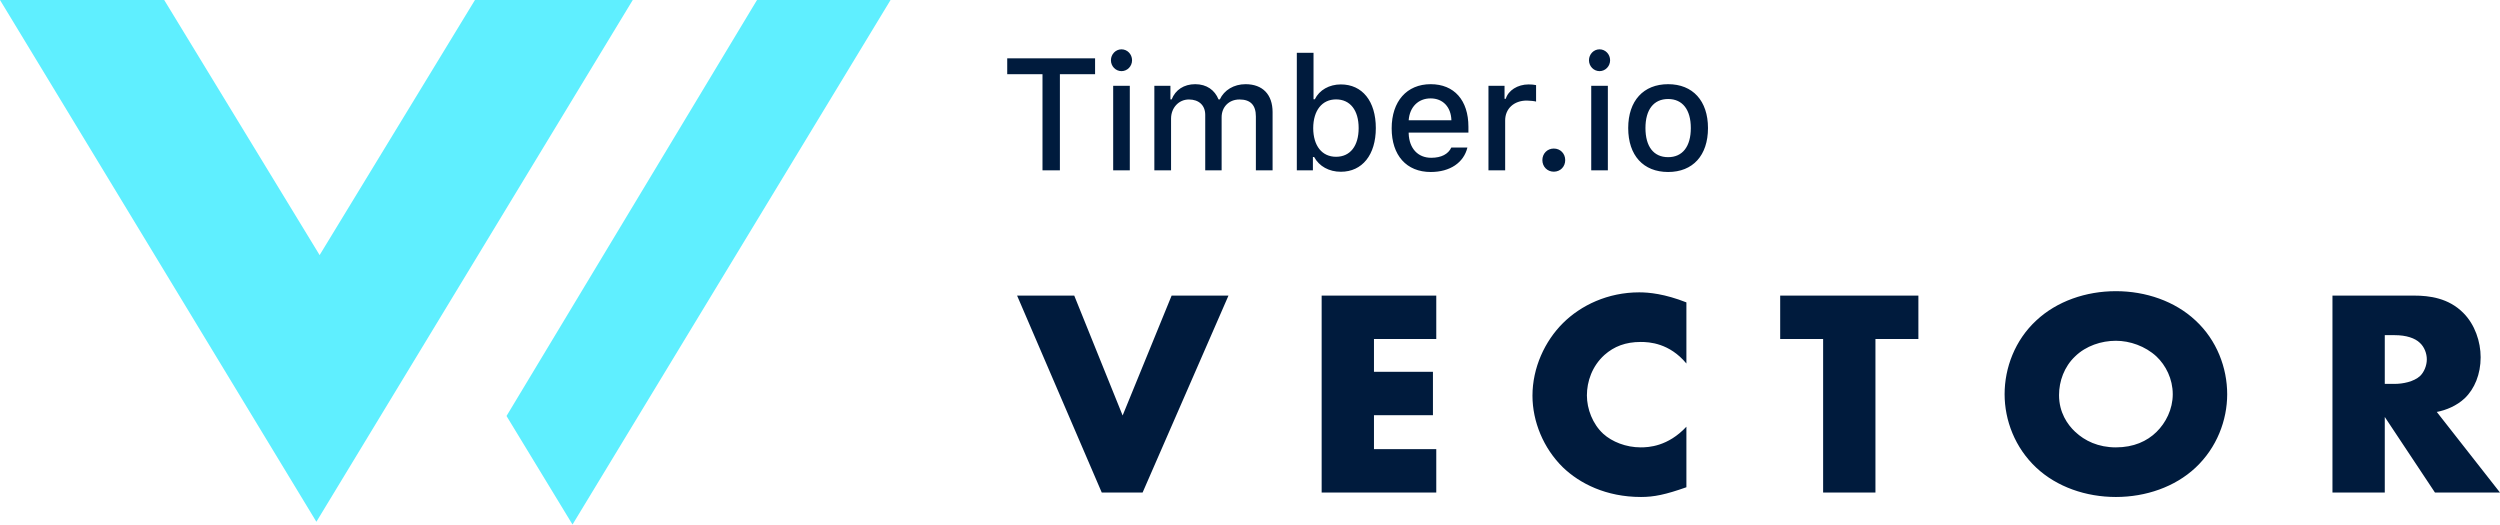
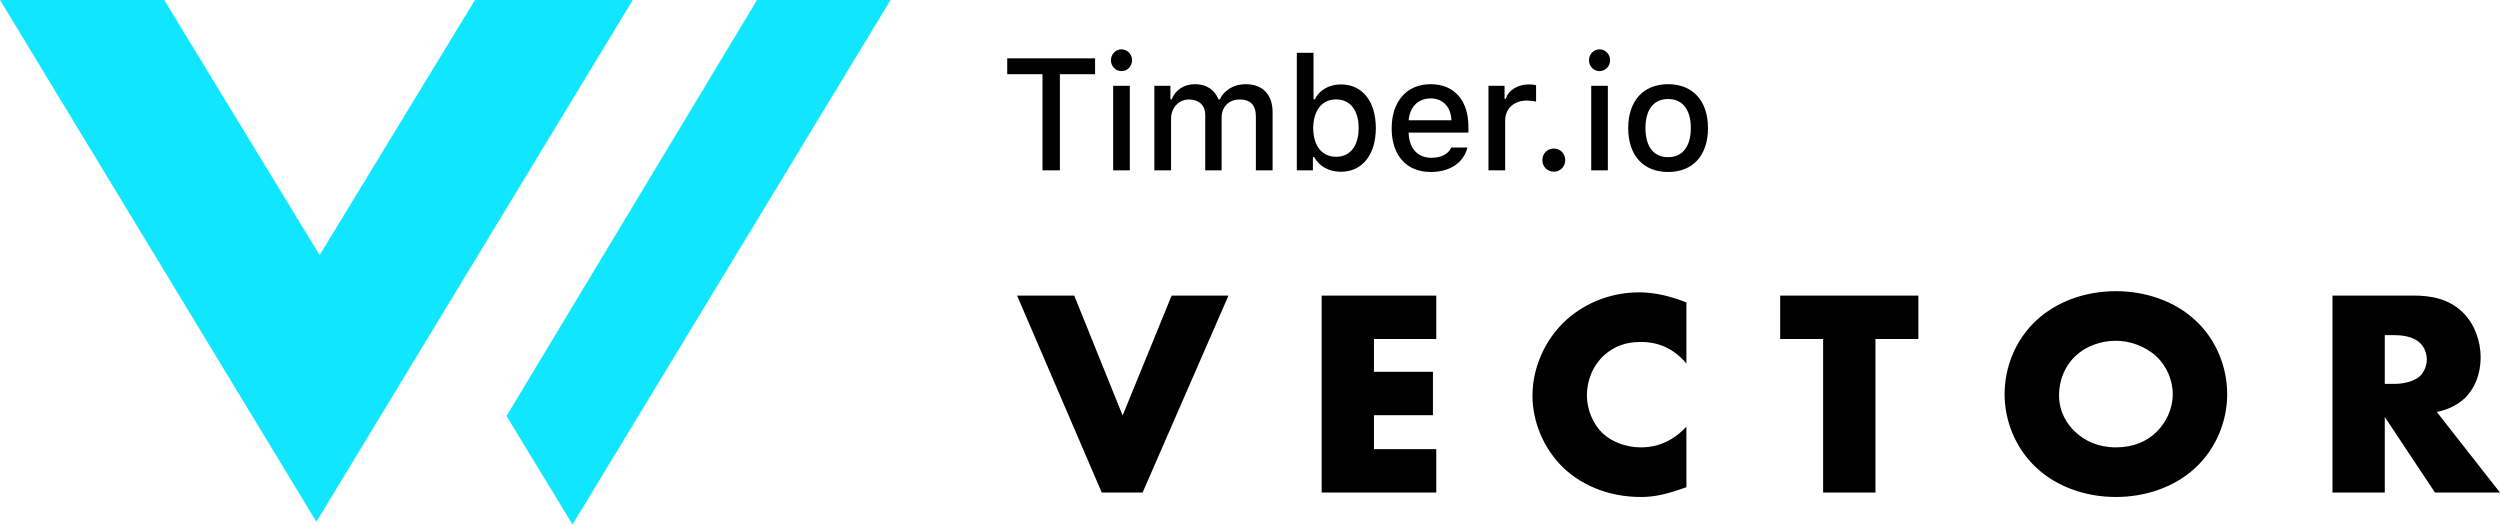
<svg xmlns="http://www.w3.org/2000/svg" width="562px" height="118px" viewBox="0 0 562 118" version="1.1">
  <g id="Logo-(with-text)" stroke="none" stroke-width="1" fill="none" fill-rule="evenodd">
    <g id="Custom-Preset">
      <g id="Logo">
-         <path d="M228.641,66.45 L241.49,66.45 L252.367,93.401 L263.381,66.45 L276.162,66.45 L256.854,110.726 L247.676,110.726 L228.641,66.45 Z M322.874,66.45 L322.874,76.208 L308.869,76.208 L308.869,83.576 L322.126,83.576 L322.126,93.334 L308.869,93.334 L308.869,100.968 L322.874,100.968 L322.874,110.726 L297.107,110.726 L297.107,66.45 L322.874,66.45 Z M379.103,95.923 L379.103,109.531 C374.412,111.19 371.829,111.721 368.905,111.721 C361.019,111.721 355.105,108.668 351.365,105.083 C346.946,100.769 344.499,94.728 344.499,88.953 C344.499,82.647 347.286,76.673 351.365,72.624 C355.376,68.641 361.427,65.72 368.497,65.72 C370.673,65.72 374.208,66.052 379.103,67.977 L379.103,81.718 C375.296,77.137 370.809,76.872 368.837,76.872 C365.438,76.872 362.855,77.868 360.679,79.793 C357.892,82.315 356.736,85.767 356.736,88.887 C356.736,91.94 358.028,95.326 360.407,97.516 C362.379,99.308 365.506,100.57 368.837,100.57 C370.605,100.57 374.956,100.37 379.103,95.923 Z M431.253,76.208 L421.6,76.208 L421.6,110.726 L409.838,110.726 L409.838,76.208 L400.185,76.208 L400.185,66.45 L431.253,66.45 L431.253,76.208 Z M500.672,88.621 C500.672,94.463 498.36,100.636 493.533,105.15 C488.91,109.465 482.384,111.721 475.654,111.721 C468.923,111.721 462.397,109.465 457.774,105.15 C452.947,100.636 450.635,94.463 450.635,88.621 C450.635,82.713 452.947,76.474 457.774,72.026 C462.397,67.711 468.923,65.455 475.654,65.455 C482.384,65.455 488.91,67.711 493.533,72.026 C498.36,76.474 500.672,82.713 500.672,88.621 Z M475.654,76.606 C472.39,76.606 468.923,77.735 466.476,80.125 C464.028,82.448 462.872,85.7 462.872,88.82 C462.872,92.737 464.776,95.458 466.476,97.051 C468.651,99.109 471.71,100.57 475.654,100.57 C479.665,100.57 482.656,99.176 484.763,97.118 C486.871,95.06 488.435,92.007 488.435,88.621 C488.435,85.169 486.871,82.116 484.763,80.125 C482.248,77.801 478.781,76.606 475.654,76.606 Z M524.337,66.45 L542.692,66.45 C546.092,66.45 550.443,66.981 553.774,70.367 C556.357,72.955 557.649,76.806 557.649,80.324 C557.649,84.107 556.289,87.426 554.046,89.551 C552.278,91.21 549.899,92.206 547.791,92.604 L562,110.726 L547.383,110.726 L536.098,93.732 L536.098,110.726 L524.337,110.726 L524.337,66.45 Z M536.098,75.345 L536.098,86.298 L538.341,86.298 C540.109,86.298 542.624,85.833 544.052,84.506 C544.936,83.643 545.548,82.182 545.548,80.788 C545.548,79.461 545.004,78 543.984,77.071 C542.896,76.009 540.925,75.345 538.341,75.345 L536.098,75.345 Z" id="Words" fill="#001B3D" />
-         <path d="M238.264,38.298 L234.352,38.298 L234.352,16.673 L226.424,16.673 L226.424,13.113 L246.174,13.113 L246.174,16.673 L238.264,16.673 L238.264,38.298 Z M250.243,38.298 L250.243,19.291 L253.98,19.291 L253.98,38.298 L250.243,38.298 Z M252.112,15.992 C250.802,15.992 249.737,14.893 249.737,13.549 C249.737,12.188 250.802,11.088 252.112,11.088 C253.421,11.088 254.487,12.188 254.487,13.549 C254.487,14.893 253.421,15.992 252.112,15.992 Z M259.498,38.298 L259.498,19.291 L263.113,19.291 L263.113,22.345 L263.393,22.345 C264.231,20.199 266.152,18.925 268.684,18.925 C271.286,18.925 273.084,20.268 273.923,22.345 L274.219,22.345 C275.18,20.268 277.363,18.925 280,18.925 C283.841,18.925 286.077,21.246 286.077,25.208 L286.077,38.298 L282.322,38.298 L282.322,26.185 C282.322,23.62 281.1,22.363 278.638,22.363 C276.21,22.363 274.621,24.108 274.621,26.342 L274.621,38.298 L270.936,38.298 L270.936,25.819 C270.936,23.672 269.505,22.363 267.269,22.363 C264.982,22.363 263.253,24.23 263.253,26.674 L263.253,38.298 L259.498,38.298 Z M301.426,38.612 C298.772,38.612 296.554,37.39 295.419,35.296 L295.14,35.296 L295.14,38.298 L291.525,38.298 L291.525,11.873 L295.28,11.873 L295.28,22.311 L295.576,22.311 C296.589,20.234 298.824,18.977 301.426,18.977 C306.246,18.977 309.285,22.747 309.285,28.786 C309.285,34.807 306.229,38.612 301.426,38.612 Z M300.344,22.345 C297.2,22.345 295.227,24.824 295.21,28.803 C295.227,32.783 297.183,35.244 300.344,35.244 C303.522,35.244 305.425,32.817 305.425,28.786 C305.425,24.789 303.522,22.345 300.344,22.345 Z M321.596,22.119 C318.819,22.119 316.881,24.073 316.671,27.04 L326.276,27.04 C326.189,24.056 324.372,22.119 321.596,22.119 Z M326.258,33.167 L329.873,33.167 C329.052,36.553 325.979,38.664 321.631,38.664 C316.182,38.664 312.847,34.929 312.847,28.856 C312.847,22.782 316.252,18.925 321.613,18.925 C326.904,18.925 330.1,22.537 330.1,28.506 L330.1,29.815 L316.671,29.815 L316.671,30.025 C316.794,33.359 318.732,35.47 321.736,35.47 C324.006,35.47 325.56,34.65 326.258,33.167 Z M334.606,38.298 L334.606,19.291 L338.22,19.291 L338.22,22.206 L338.5,22.206 C339.041,20.338 341.154,18.977 343.634,18.977 C344.193,18.977 344.909,19.029 345.31,19.134 L345.31,22.834 C344.996,22.729 343.878,22.607 343.215,22.607 C340.368,22.607 338.36,24.405 338.36,27.075 L338.36,38.298 L334.606,38.298 Z M349.292,38.595 C347.825,38.595 346.725,37.46 346.725,35.994 C346.725,34.528 347.825,33.393 349.292,33.393 C350.776,33.393 351.859,34.528 351.859,35.994 C351.859,37.46 350.776,38.595 349.292,38.595 Z M357.709,38.298 L357.709,19.291 L361.446,19.291 L361.446,38.298 L357.709,38.298 Z M359.577,15.992 C358.268,15.992 357.202,14.893 357.202,13.549 C357.202,12.188 358.268,11.088 359.577,11.088 C360.887,11.088 361.952,12.188 361.952,13.549 C361.952,14.893 360.887,15.992 359.577,15.992 Z M374.997,38.664 C369.426,38.664 366.021,34.947 366.021,28.786 C366.021,22.66 369.444,18.925 374.997,18.925 C380.532,18.925 383.955,22.66 383.955,28.786 C383.955,34.947 380.55,38.664 374.997,38.664 Z M374.997,35.331 C378.245,35.331 380.096,32.922 380.096,28.786 C380.096,24.667 378.245,22.258 374.997,22.258 C371.731,22.258 369.898,24.667 369.898,28.786 C369.898,32.94 371.731,35.331 374.997,35.331 Z" id="Timber.io" fill="#001B3D" fill-rule="nonzero" />
-         <g fill="#5FEFFF">
+         <path d="M228.641,66.45 L241.49,66.45 L252.367,93.401 L263.381,66.45 L276.162,66.45 L256.854,110.726 L247.676,110.726 L228.641,66.45 Z M322.874,66.45 L322.874,76.208 L308.869,76.208 L308.869,83.576 L322.126,83.576 L322.126,93.334 L308.869,93.334 L308.869,100.968 L322.874,100.968 L322.874,110.726 L297.107,110.726 L297.107,66.45 L322.874,66.45 Z M379.103,95.923 L379.103,109.531 C374.412,111.19 371.829,111.721 368.905,111.721 C361.019,111.721 355.105,108.668 351.365,105.083 C346.946,100.769 344.499,94.728 344.499,88.953 C344.499,82.647 347.286,76.673 351.365,72.624 C355.376,68.641 361.427,65.72 368.497,65.72 C370.673,65.72 374.208,66.052 379.103,67.977 L379.103,81.718 C375.296,77.137 370.809,76.872 368.837,76.872 C365.438,76.872 362.855,77.868 360.679,79.793 C357.892,82.315 356.736,85.767 356.736,88.887 C356.736,91.94 358.028,95.326 360.407,97.516 C362.379,99.308 365.506,100.57 368.837,100.57 C370.605,100.57 374.956,100.37 379.103,95.923 Z M431.253,76.208 L421.6,76.208 L421.6,110.726 L409.838,110.726 L409.838,76.208 L400.185,76.208 L400.185,66.45 L431.253,66.45 L431.253,76.208 Z M500.672,88.621 C500.672,94.463 498.36,100.636 493.533,105.15 C488.91,109.465 482.384,111.721 475.654,111.721 C468.923,111.721 462.397,109.465 457.774,105.15 C452.947,100.636 450.635,94.463 450.635,88.621 C450.635,82.713 452.947,76.474 457.774,72.026 C462.397,67.711 468.923,65.455 475.654,65.455 C482.384,65.455 488.91,67.711 493.533,72.026 C498.36,76.474 500.672,82.713 500.672,88.621 Z M475.654,76.606 C472.39,76.606 468.923,77.735 466.476,80.125 C464.028,82.448 462.872,85.7 462.872,88.82 C462.872,92.737 464.776,95.458 466.476,97.051 C468.651,99.109 471.71,100.57 475.654,100.57 C479.665,100.57 482.656,99.176 484.763,97.118 C486.871,95.06 488.435,92.007 488.435,88.621 C488.435,85.169 486.871,82.116 484.763,80.125 C482.248,77.801 478.781,76.606 475.654,76.606 Z M524.337,66.45 L542.692,66.45 C546.092,66.45 550.443,66.981 553.774,70.367 C556.357,72.955 557.649,76.806 557.649,80.324 C557.649,84.107 556.289,87.426 554.046,89.551 C552.278,91.21 549.899,92.206 547.791,92.604 L562,110.726 L547.383,110.726 L536.098,93.732 L536.098,110.726 L524.337,110.726 L524.337,66.45 Z M536.098,75.345 L536.098,86.298 L538.341,86.298 C540.109,86.298 542.624,85.833 544.052,84.506 C544.936,83.643 545.548,82.182 545.548,80.788 C545.548,79.461 545.004,78 543.984,77.071 C542.896,76.009 540.925,75.345 538.341,75.345 L536.098,75.345 Z" id="Words" fill="#000000" />
+         <path d="M238.264,38.298 L234.352,38.298 L234.352,16.673 L226.424,16.673 L226.424,13.113 L246.174,13.113 L246.174,16.673 L238.264,16.673 L238.264,38.298 Z M250.243,38.298 L250.243,19.291 L253.98,19.291 L253.98,38.298 L250.243,38.298 Z M252.112,15.992 C250.802,15.992 249.737,14.893 249.737,13.549 C249.737,12.188 250.802,11.088 252.112,11.088 C253.421,11.088 254.487,12.188 254.487,13.549 C254.487,14.893 253.421,15.992 252.112,15.992 Z M259.498,38.298 L259.498,19.291 L263.113,19.291 L263.113,22.345 L263.393,22.345 C264.231,20.199 266.152,18.925 268.684,18.925 C271.286,18.925 273.084,20.268 273.923,22.345 L274.219,22.345 C275.18,20.268 277.363,18.925 280,18.925 C283.841,18.925 286.077,21.246 286.077,25.208 L286.077,38.298 L282.322,38.298 L282.322,26.185 C282.322,23.62 281.1,22.363 278.638,22.363 C276.21,22.363 274.621,24.108 274.621,26.342 L274.621,38.298 L270.936,38.298 L270.936,25.819 C270.936,23.672 269.505,22.363 267.269,22.363 C264.982,22.363 263.253,24.23 263.253,26.674 L263.253,38.298 L259.498,38.298 Z M301.426,38.612 C298.772,38.612 296.554,37.39 295.419,35.296 L295.14,35.296 L295.14,38.298 L291.525,38.298 L291.525,11.873 L295.28,11.873 L295.28,22.311 L295.576,22.311 C296.589,20.234 298.824,18.977 301.426,18.977 C306.246,18.977 309.285,22.747 309.285,28.786 C309.285,34.807 306.229,38.612 301.426,38.612 Z M300.344,22.345 C297.2,22.345 295.227,24.824 295.21,28.803 C295.227,32.783 297.183,35.244 300.344,35.244 C303.522,35.244 305.425,32.817 305.425,28.786 C305.425,24.789 303.522,22.345 300.344,22.345 Z M321.596,22.119 C318.819,22.119 316.881,24.073 316.671,27.04 L326.276,27.04 C326.189,24.056 324.372,22.119 321.596,22.119 Z M326.258,33.167 L329.873,33.167 C329.052,36.553 325.979,38.664 321.631,38.664 C316.182,38.664 312.847,34.929 312.847,28.856 C312.847,22.782 316.252,18.925 321.613,18.925 C326.904,18.925 330.1,22.537 330.1,28.506 L330.1,29.815 L316.671,29.815 L316.671,30.025 C316.794,33.359 318.732,35.47 321.736,35.47 C324.006,35.47 325.56,34.65 326.258,33.167 Z M334.606,38.298 L334.606,19.291 L338.22,19.291 L338.22,22.206 L338.5,22.206 C339.041,20.338 341.154,18.977 343.634,18.977 C344.193,18.977 344.909,19.029 345.31,19.134 L345.31,22.834 C344.996,22.729 343.878,22.607 343.215,22.607 C340.368,22.607 338.36,24.405 338.36,27.075 L338.36,38.298 L334.606,38.298 Z M349.292,38.595 C347.825,38.595 346.725,37.46 346.725,35.994 C346.725,34.528 347.825,33.393 349.292,33.393 C350.776,33.393 351.859,34.528 351.859,35.994 C351.859,37.46 350.776,38.595 349.292,38.595 Z M357.709,38.298 L357.709,19.291 L361.446,19.291 L361.446,38.298 L357.709,38.298 Z M359.577,15.992 C358.268,15.992 357.202,14.893 357.202,13.549 C357.202,12.188 358.268,11.088 359.577,11.088 C360.887,11.088 361.952,12.188 361.952,13.549 C361.952,14.893 360.887,15.992 359.577,15.992 Z M374.997,38.664 C369.426,38.664 366.021,34.947 366.021,28.786 C366.021,22.66 369.444,18.925 374.997,18.925 C380.532,18.925 383.955,22.66 383.955,28.786 C383.955,34.947 380.55,38.664 374.997,38.664 Z M374.997,35.331 C378.245,35.331 380.096,32.922 380.096,28.786 C380.096,24.667 378.245,22.258 374.997,22.258 C371.731,22.258 369.898,24.667 369.898,28.786 C369.898,32.94 371.731,35.331 374.997,35.331 Z" id="Timber.io" fill="#000000" fill-rule="nonzero" />
+         <g fill="#10E7FF">
          <polygon id="Rectangle" points="170.176 0 200.198 1.66903243e-12 128.699 117.916 113.865 93.515" />
          <polygon id="Triangle-Copy" transform="translate(71.12309, 58.64748) scale(1, -1) translate(-71.12309, -58.64748) " points="71.123 9.09494702e-13 142.246 117.295 106.77 117.295 71.851 59.951 36.914 117.295 0 117.295" />
        </g>
      </g>
    </g>
  </g>
</svg>
